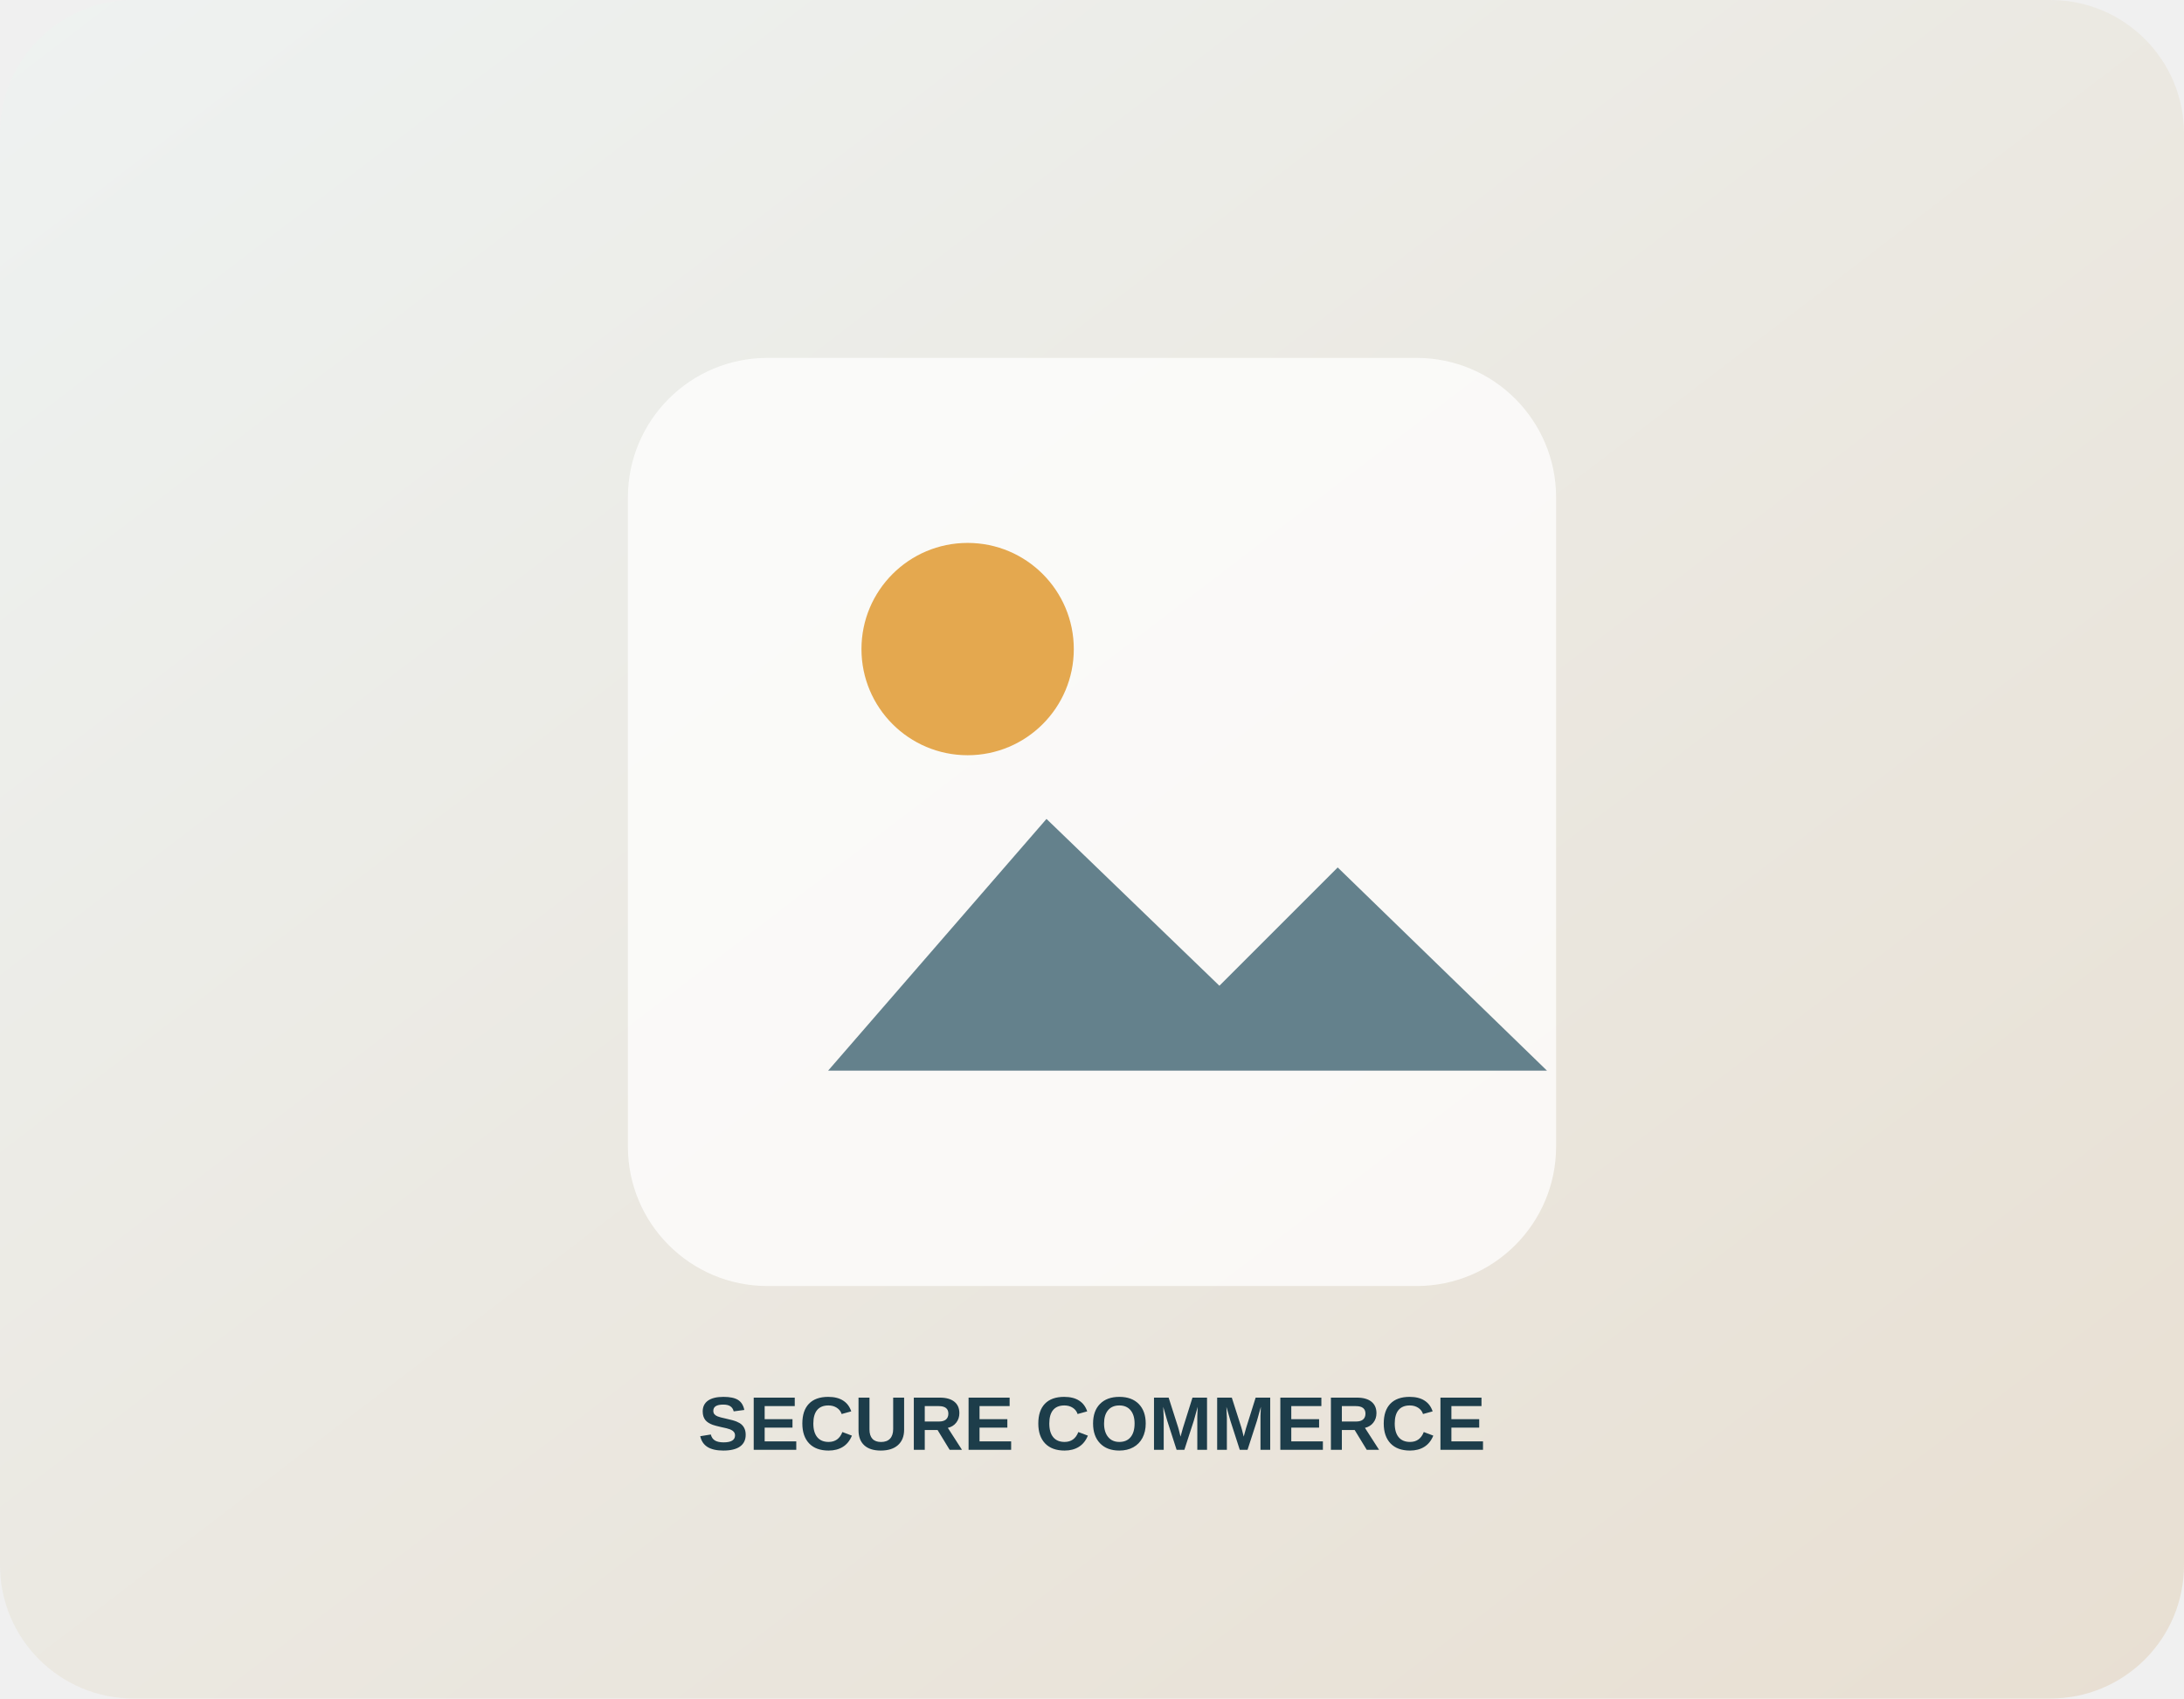
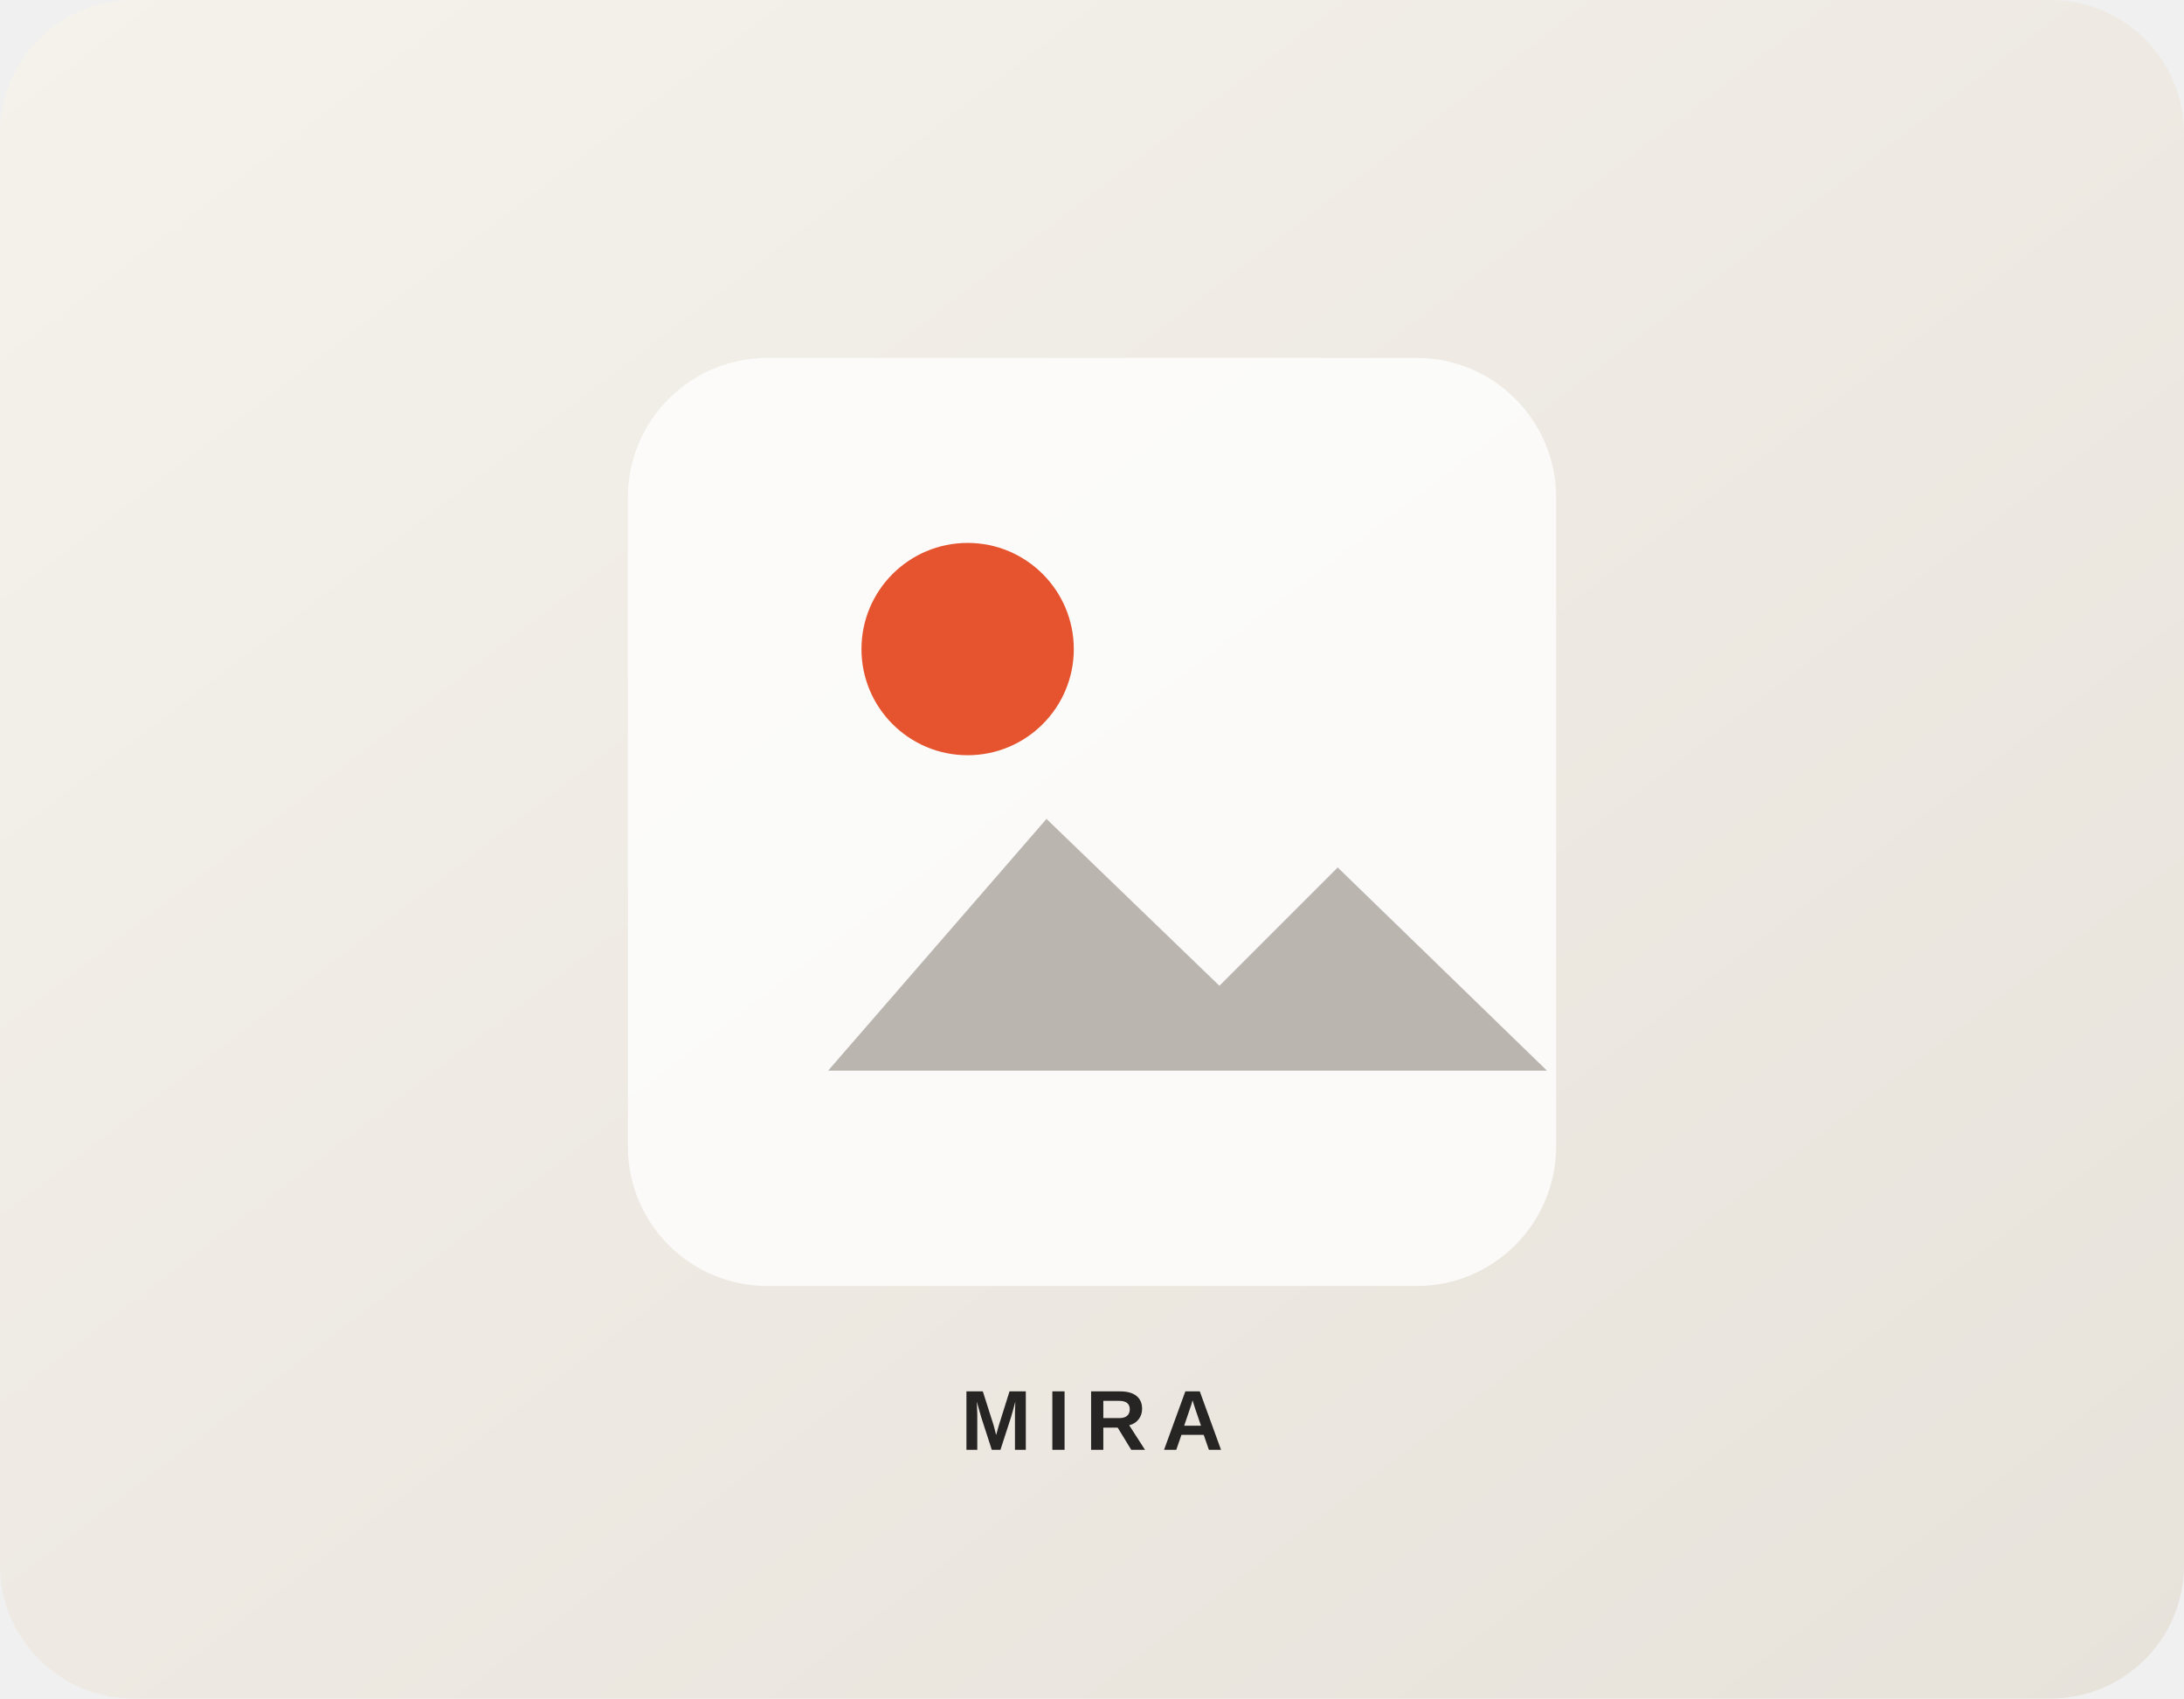
<svg xmlns="http://www.w3.org/2000/svg" viewBox="0 0 720 560" role="img" aria-labelledby="title desc">
  <defs>
    <linearGradient id="bg" x1="0" y1="0" x2="1" y2="1">
-       <stop stop-color="#eef2f1" />
-       <stop offset="1" stop-color="#e8dfd2" />
+       <stop stop-color="#f5f2ec" />
+       <stop offset="1" stop-color="#e7e2da" />
    </linearGradient>
  </defs>
  <rect width="720" height="560" rx="44" fill="url(#bg)" />
-   <rect x="207" y="118" width="306" height="306" rx="46" fill="#fff" opacity=".75" />
-   <path d="M273 353l72-83 57 55 39-39 69 67z" fill="#315968" opacity=".75" />
-   <circle cx="319" cy="214" r="35" fill="#e4a84f" />
-   <text x="360" y="478" text-anchor="middle" font-family="Arial, sans-serif" font-size="25" font-weight="700" fill="#1d3d4a">SECURE COMMERCE</text>
+   <rect x="207" y="118" width="306" height="306" rx="46" fill="#fff" opacity=".78" />
+   <path d="M273 353l72-83 57 55 39-39 69 67z" fill="#8b837b" opacity=".58" />
+   <circle cx="319" cy="214" r="35" fill="#e6542f" />
+   <text x="360" y="478" text-anchor="middle" font-family="Arial, sans-serif" font-size="28" font-weight="800" letter-spacing="5" fill="#272524">MIRA</text>
</svg>
